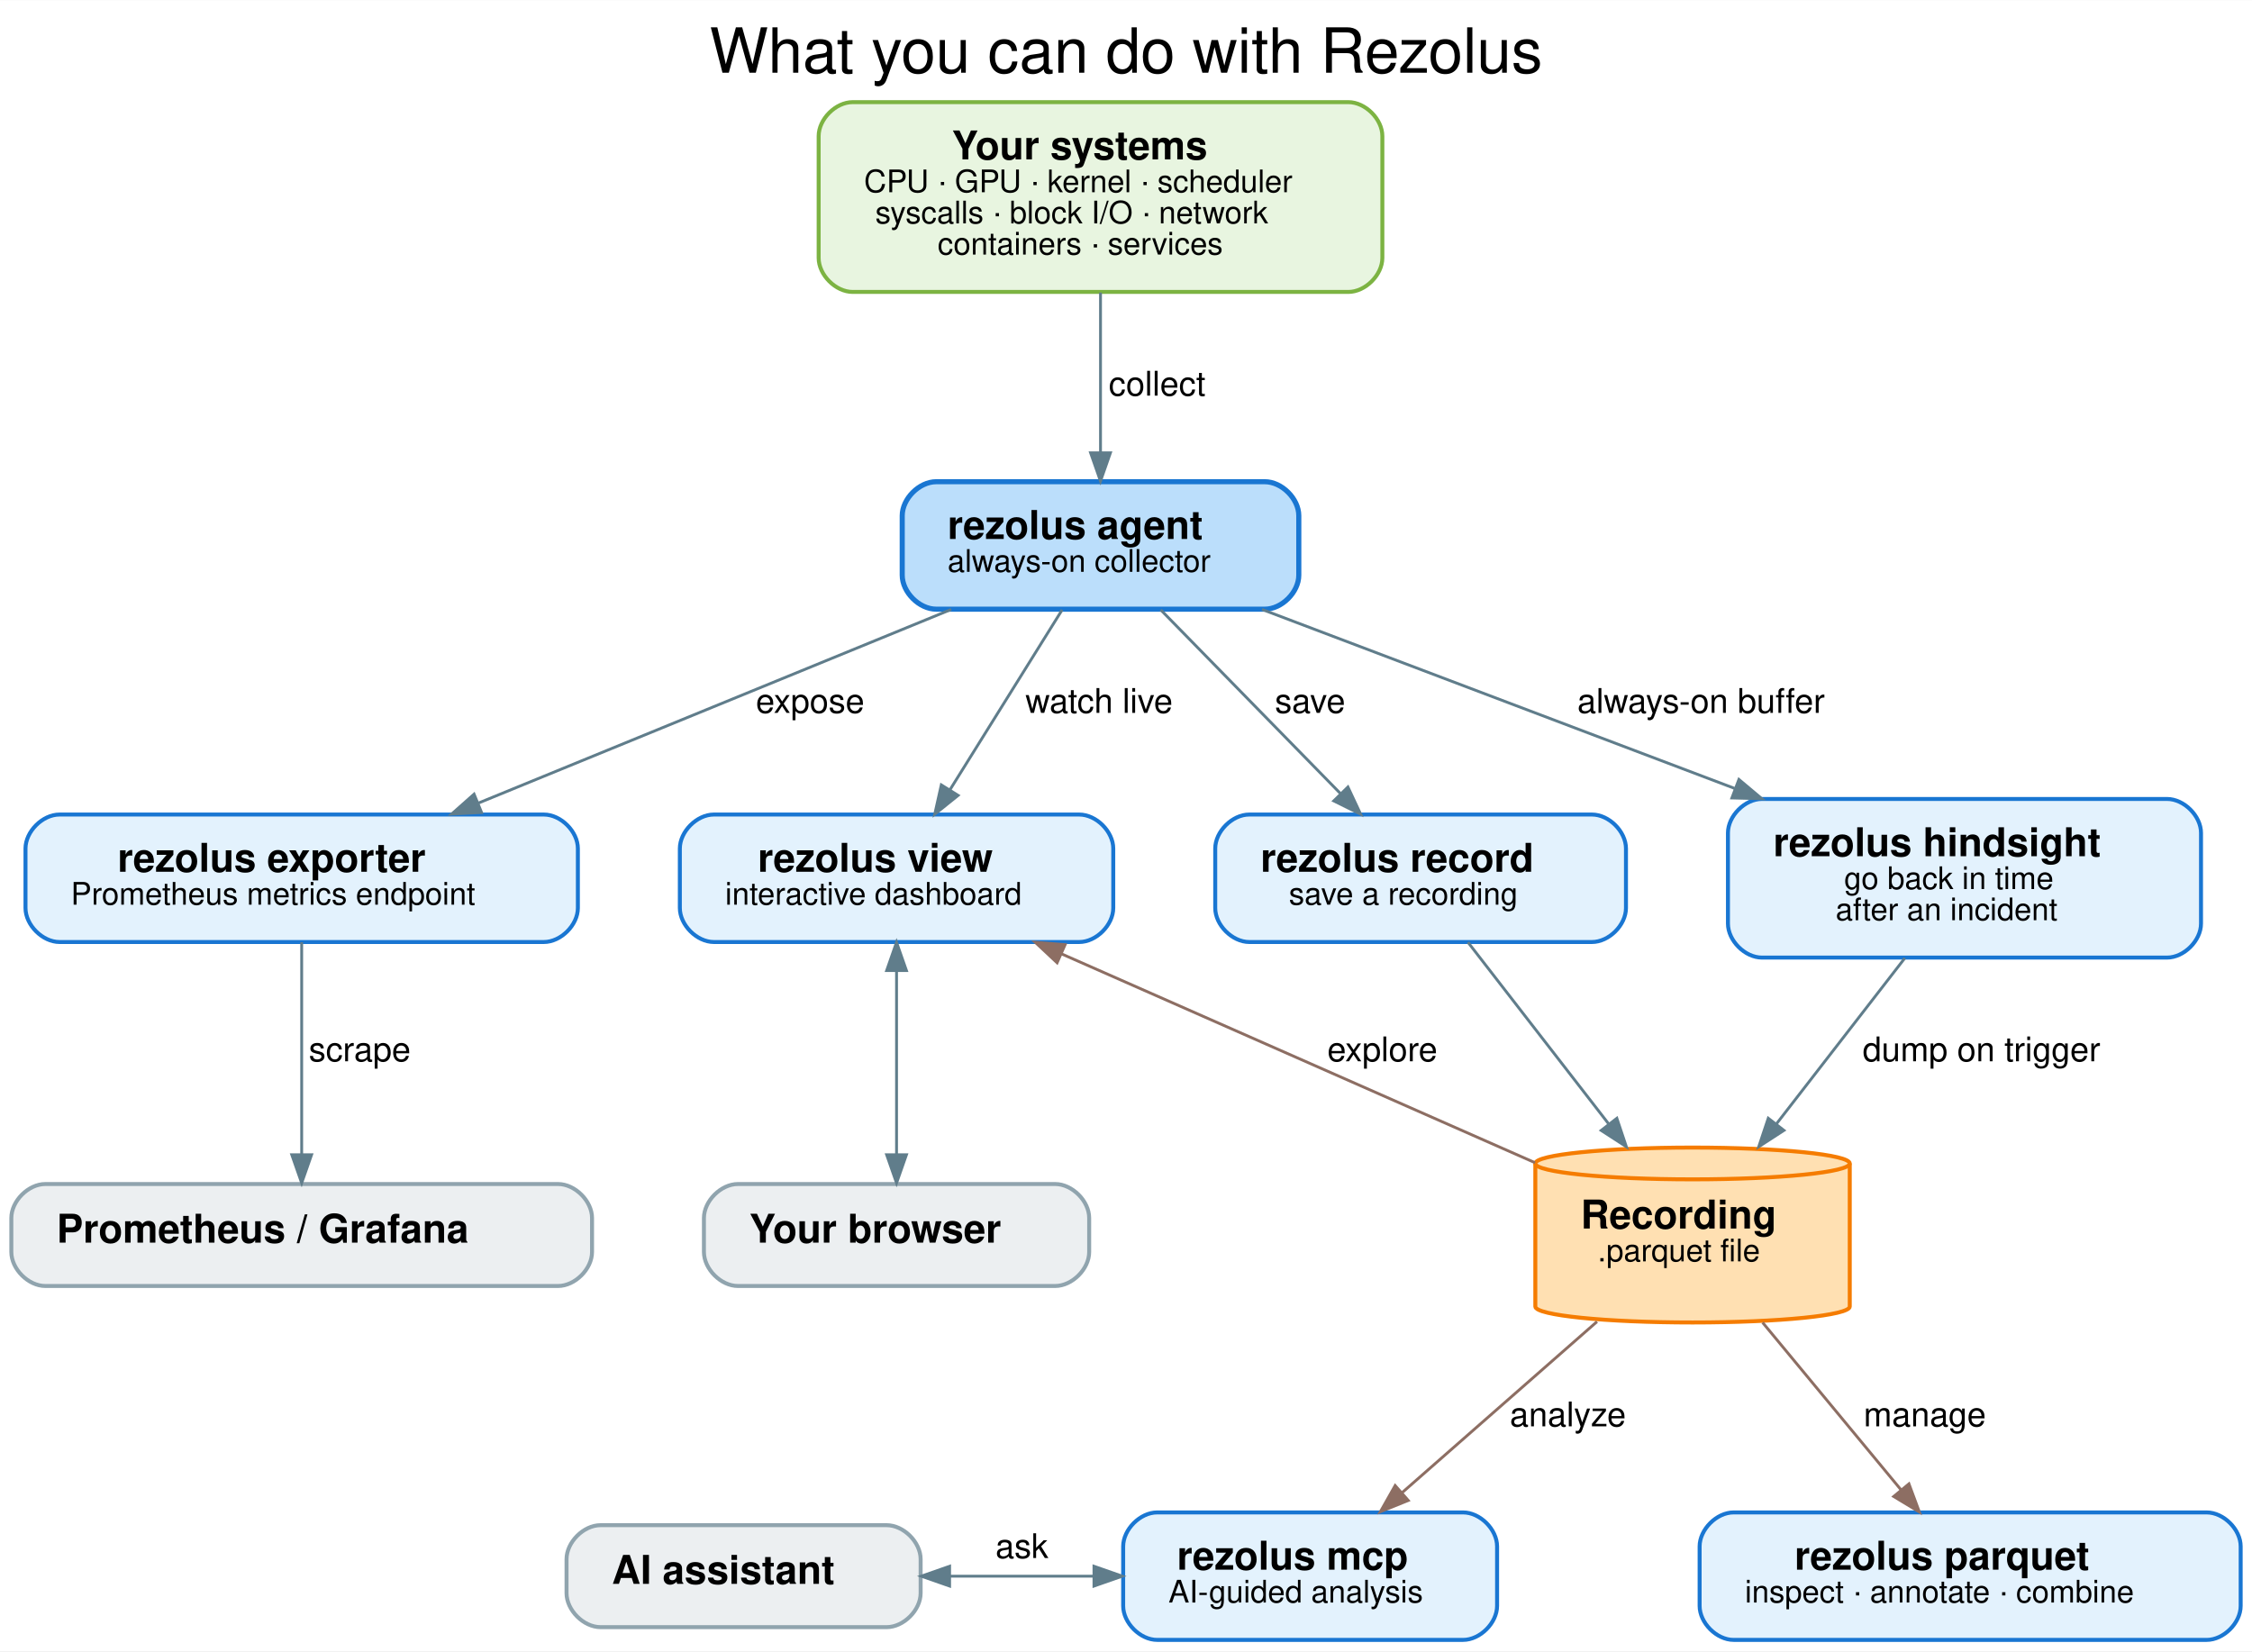
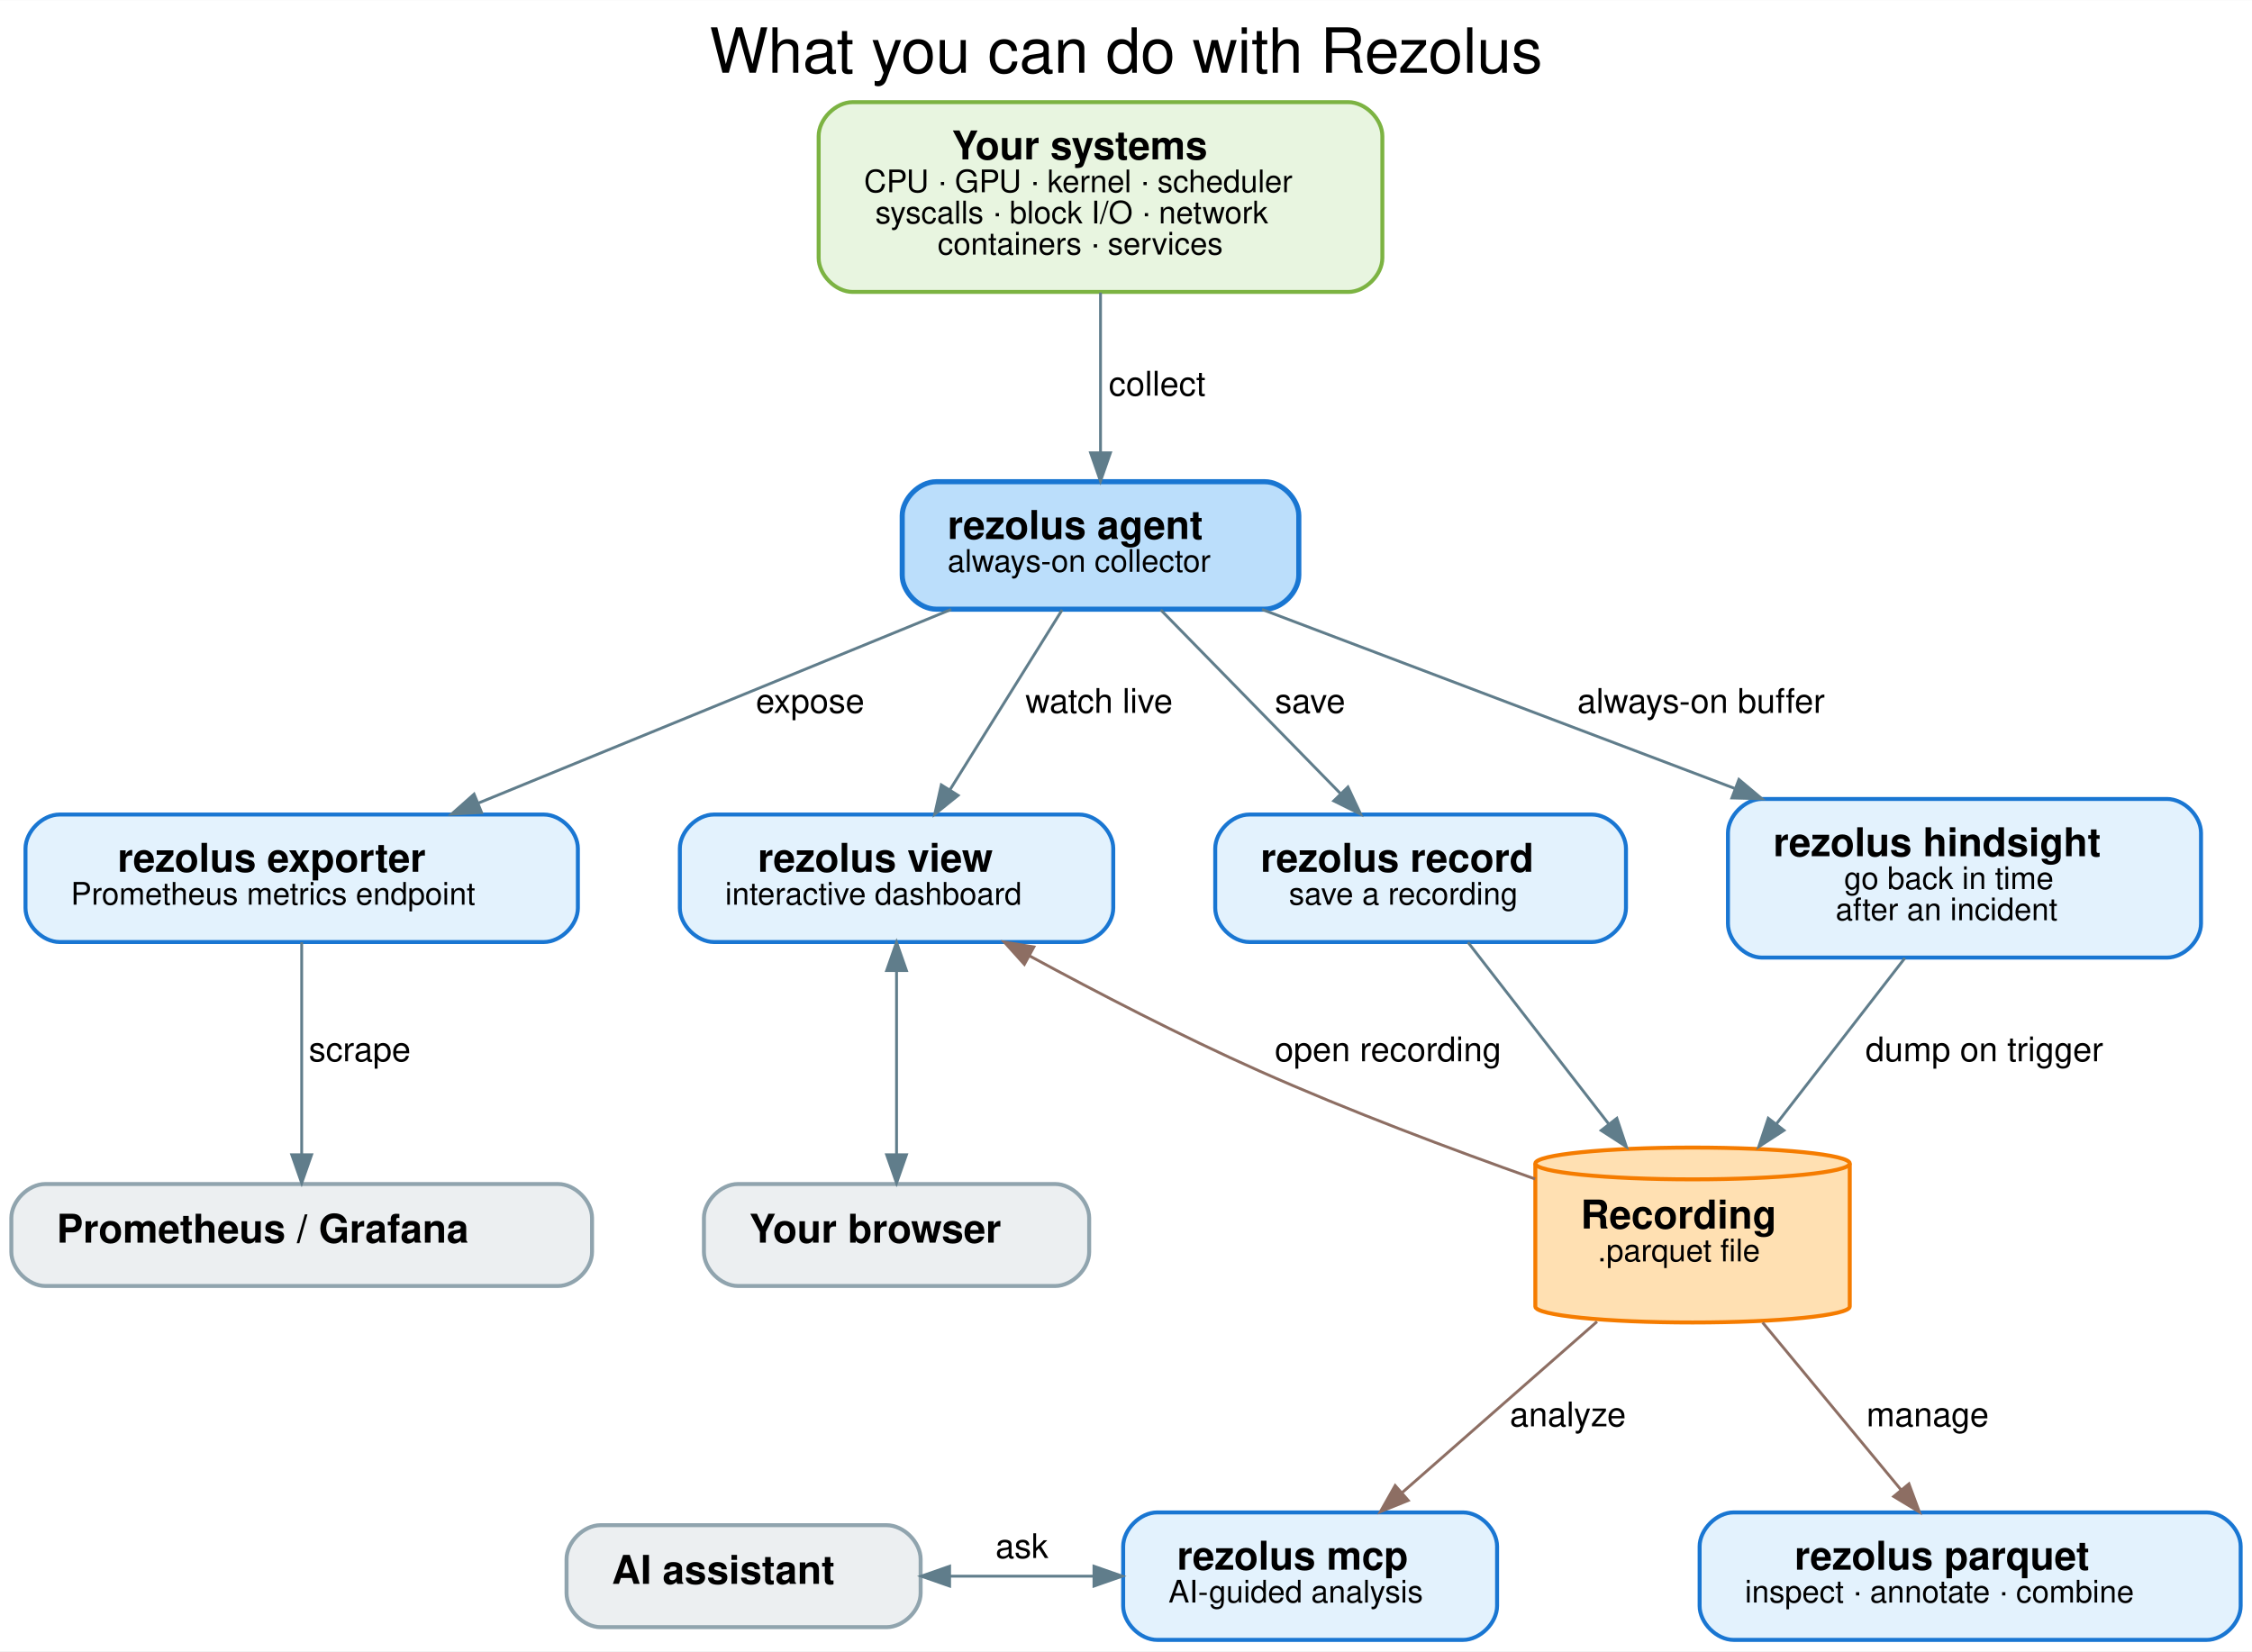
<svg xmlns="http://www.w3.org/2000/svg" width="795pt" height="583pt" viewBox="0.00 0.00 795.00 582.88">
  <g id="graph0" class="graph" transform="scale(1 1) rotate(0) translate(4 578.88)">
    <polygon fill="white" stroke="transparent" points="-4,4 -4,-578.88 791,-578.88 791,4 -4,4" />
    <text text-anchor="middle" x="393.5" y="-553.27" font-family="Helvetica,sans-Serif" font-size="22.00">What you can do with Rezolus</text>
    <g id="node1" class="node">
      <path fill="#e8f5e0" stroke="#7cb342" stroke-width="1.4" d="M472,-542.88C472,-542.88 297,-542.88 297,-542.88 291,-542.88 285,-536.88 285,-530.88 285,-530.88 285,-487.88 285,-487.88 285,-481.88 291,-475.88 297,-475.88 297,-475.88 472,-475.88 472,-475.88 478,-475.88 484,-481.88 484,-487.88 484,-487.88 484,-530.88 484,-530.88 484,-536.88 478,-542.88 472,-542.88" />
      <text text-anchor="start" x="332" y="-522.67" font-family="Helvetica,sans-Serif" font-weight="bold" font-size="14.00">Your systems</text>
      <text text-anchor="start" x="301" y="-511.07" font-family="Helvetica,sans-Serif" font-size="11.00">CPU · GPU · kernel · scheduler</text>
      <text text-anchor="start" x="305" y="-500.07" font-family="Helvetica,sans-Serif" font-size="11.00">syscalls · block I/O · network</text>
      <text text-anchor="start" x="327" y="-489.07" font-family="Helvetica,sans-Serif" font-size="11.00">containers · services</text>
    </g>
    <g id="node2" class="node">
      <path fill="#bbdefb" stroke="#1976d2" stroke-width="1.8" d="M442.5,-408.88C442.5,-408.88 326.5,-408.88 326.5,-408.88 320.5,-408.88 314.5,-402.88 314.5,-396.88 314.5,-396.88 314.5,-375.88 314.5,-375.88 314.5,-369.88 320.5,-363.88 326.5,-363.88 326.5,-363.88 442.5,-363.88 442.5,-363.88 448.5,-363.88 454.5,-369.88 454.5,-375.88 454.5,-375.88 454.5,-396.88 454.5,-396.88 454.5,-402.88 448.5,-408.88 442.5,-408.88" />
      <text text-anchor="start" x="330.5" y="-388.68" font-family="Helvetica,sans-Serif" font-weight="bold" font-size="14.00">rezolus agent</text>
      <text text-anchor="start" x="330.5" y="-377.07" font-family="Helvetica,sans-Serif" font-size="11.00">always-on collector</text>
    </g>
    <g id="edge3" class="edge">
      <path fill="none" stroke="#607d8b" d="M384.5,-475.63C384.5,-458.13 384.5,-436.67 384.5,-419.29" />
      <polygon fill="#607d8b" stroke="#607d8b" points="388,-419.07 384.5,-409.07 381,-419.07 388,-419.07" />
      <text text-anchor="middle" x="404.5" y="-439.27" font-family="Helvetica,sans-Serif" font-size="12.00">collect</text>
    </g>
    <g id="node3" class="node">
      <path fill="#e3f2fd" stroke="#1976d2" stroke-width="1.4" d="M188,-291.38C188,-291.38 17,-291.38 17,-291.38 11,-291.38 5,-285.38 5,-279.38 5,-279.38 5,-258.38 5,-258.38 5,-252.38 11,-246.38 17,-246.38 17,-246.38 188,-246.38 188,-246.38 194,-246.38 200,-252.38 200,-258.38 200,-258.38 200,-279.38 200,-279.38 200,-285.38 194,-291.38 188,-291.38" />
      <text text-anchor="start" x="37.5" y="-271.18" font-family="Helvetica,sans-Serif" font-weight="bold" font-size="14.00">rezolus exporter</text>
      <text text-anchor="start" x="21" y="-259.57" font-family="Helvetica,sans-Serif" font-size="11.00">Prometheus metrics endpoint</text>
    </g>
    <g id="edge4" class="edge">
      <path fill="none" stroke="#607d8b" d="M331.79,-363.79C284.46,-344.4 214.93,-315.92 164.86,-295.42" />
      <polygon fill="#607d8b" stroke="#607d8b" points="166.01,-292.11 155.43,-291.55 163.36,-298.58 166.01,-292.11" />
      <text text-anchor="middle" x="282" y="-327.27" font-family="Helvetica,sans-Serif" font-size="12.00">expose</text>
    </g>
    <g id="node4" class="node">
      <path fill="#e3f2fd" stroke="#1976d2" stroke-width="1.4" d="M377,-291.38C377,-291.38 248,-291.38 248,-291.38 242,-291.38 236,-285.38 236,-279.38 236,-279.38 236,-258.38 236,-258.38 236,-252.38 242,-246.38 248,-246.38 248,-246.38 377,-246.38 377,-246.38 383,-246.38 389,-252.38 389,-258.38 389,-258.38 389,-279.38 389,-279.38 389,-285.38 383,-291.38 377,-291.38" />
      <text text-anchor="start" x="263.5" y="-271.18" font-family="Helvetica,sans-Serif" font-weight="bold" font-size="14.00">rezolus view</text>
      <text text-anchor="start" x="252" y="-259.57" font-family="Helvetica,sans-Serif" font-size="11.00">interactive dashboard</text>
    </g>
    <g id="edge5" class="edge">
      <path fill="none" stroke="#607d8b" d="M370.96,-363.65C359.79,-345.74 343.84,-320.14 331.41,-300.21" />
      <polygon fill="#607d8b" stroke="#607d8b" points="334.24,-298.14 325.98,-291.5 328.3,-301.84 334.24,-298.14" />
      <text text-anchor="middle" x="384" y="-327.27" font-family="Helvetica,sans-Serif" font-size="12.00">watch live</text>
    </g>
    <g id="node5" class="node">
      <path fill="#e3f2fd" stroke="#1976d2" stroke-width="1.4" d="M558,-291.38C558,-291.38 437,-291.38 437,-291.38 431,-291.38 425,-285.38 425,-279.38 425,-279.38 425,-258.38 425,-258.38 425,-252.38 431,-246.38 437,-246.38 437,-246.38 558,-246.38 558,-246.38 564,-246.38 570,-252.38 570,-258.38 570,-258.38 570,-279.38 570,-279.38 570,-285.38 564,-291.38 558,-291.38" />
      <text text-anchor="start" x="441" y="-271.18" font-family="Helvetica,sans-Serif" font-weight="bold" font-size="14.00">rezolus record</text>
      <text text-anchor="start" x="451" y="-259.57" font-family="Helvetica,sans-Serif" font-size="11.00">save a recording</text>
    </g>
    <g id="edge6" class="edge">
      <path fill="none" stroke="#607d8b" d="M405.75,-363.65C423.67,-345.34 449.45,-318.98 469.13,-298.87" />
      <polygon fill="#607d8b" stroke="#607d8b" points="471.85,-301.1 476.34,-291.5 466.85,-296.2 471.85,-301.1" />
      <text text-anchor="middle" x="458.5" y="-327.27" font-family="Helvetica,sans-Serif" font-size="12.00">save</text>
    </g>
    <g id="node6" class="node">
      <path fill="#e3f2fd" stroke="#1976d2" stroke-width="1.4" d="M761,-296.88C761,-296.88 618,-296.88 618,-296.88 612,-296.88 606,-290.88 606,-284.88 606,-284.88 606,-252.88 606,-252.88 606,-246.88 612,-240.88 618,-240.88 618,-240.88 761,-240.88 761,-240.88 767,-240.88 773,-246.88 773,-252.88 773,-252.88 773,-284.88 773,-284.88 773,-290.88 767,-296.88 761,-296.88" />
      <text text-anchor="start" x="622" y="-276.68" font-family="Helvetica,sans-Serif" font-weight="bold" font-size="14.00">rezolus hindsight</text>
      <text text-anchor="start" x="647" y="-265.07" font-family="Helvetica,sans-Serif" font-size="11.00">go back in time</text>
      <text text-anchor="start" x="644" y="-254.07" font-family="Helvetica,sans-Serif" font-size="11.00">after an incident</text>
    </g>
    <g id="edge7" class="edge">
      <path fill="none" stroke="#607d8b" d="M441.51,-363.79C488.5,-345.99 555.73,-320.53 608.34,-300.61" />
      <polygon fill="#607d8b" stroke="#607d8b" points="609.87,-303.77 617.98,-296.96 607.39,-297.23 609.87,-303.77" />
      <text text-anchor="middle" x="596.5" y="-327.27" font-family="Helvetica,sans-Serif" font-size="12.00">always-on buffer</text>
    </g>
    <g id="node10" class="node">
      <path fill="#eceff1" stroke="#90a4ae" stroke-width="1.4" d="M193,-160.94C193,-160.94 12,-160.94 12,-160.94 6,-160.94 0,-154.94 0,-148.94 0,-148.94 0,-136.94 0,-136.94 0,-130.94 6,-124.94 12,-124.94 12,-124.94 193,-124.94 193,-124.94 199,-124.94 205,-130.94 205,-136.94 205,-136.94 205,-148.94 205,-148.94 205,-154.94 199,-160.94 193,-160.94" />
      <text text-anchor="start" x="16" y="-140.24" font-family="Helvetica,sans-Serif" font-weight="bold" font-size="14.00">Prometheus / Grafana</text>
    </g>
    <g id="edge8" class="edge">
      <path fill="none" stroke="#607d8b" d="M102.5,-246.29C102.5,-225.55 102.5,-194.12 102.5,-171.56" />
      <polygon fill="#607d8b" stroke="#607d8b" points="106,-171.28 102.5,-161.28 99,-171.28 106,-171.28" />
      <text text-anchor="middle" x="123" y="-204.28" font-family="Helvetica,sans-Serif" font-size="12.00">scrape</text>
    </g>
    <g id="node11" class="node">
      <path fill="#eceff1" stroke="#90a4ae" stroke-width="1.4" d="M368.5,-160.94C368.5,-160.94 256.5,-160.94 256.5,-160.94 250.5,-160.94 244.5,-154.94 244.5,-148.94 244.5,-148.94 244.5,-136.94 244.5,-136.94 244.5,-130.94 250.5,-124.94 256.5,-124.94 256.5,-124.94 368.5,-124.94 368.5,-124.94 374.5,-124.94 380.5,-130.94 380.5,-136.94 380.5,-136.94 380.5,-148.94 380.5,-148.94 380.5,-154.94 374.5,-160.94 368.5,-160.94" />
      <text text-anchor="start" x="260.5" y="-140.24" font-family="Helvetica,sans-Serif" font-weight="bold" font-size="14.00">Your browser</text>
    </g>
    <g id="edge14" class="edge">
      <path fill="none" stroke="#607d8b" d="M312.5,-235.98C312.5,-216 312.5,-190.51 312.5,-171.42" />
      <polygon fill="#607d8b" stroke="#607d8b" points="309,-236.29 312.5,-246.29 316,-236.29 309,-236.29" />
      <polygon fill="#607d8b" stroke="#607d8b" points="316,-171.28 312.5,-161.28 309,-171.28 316,-171.28" />
    </g>
    <g id="node9" class="node">
      <path fill="#ffe0b2" stroke="#f57c00" stroke-width="1.4" d="M649,-168.2C649,-171.3 624.12,-173.81 593.5,-173.81 562.88,-173.81 538,-171.3 538,-168.2 538,-168.2 538,-117.68 538,-117.68 538,-114.58 562.88,-112.06 593.5,-112.06 624.12,-112.06 649,-114.58 649,-117.68 649,-117.68 649,-168.2 649,-168.2" />
      <path fill="none" stroke="#f57c00" stroke-width="1.4" d="M649,-168.2C649,-165.1 624.12,-162.59 593.5,-162.59 562.88,-162.59 538,-165.1 538,-168.2" />
      <text text-anchor="start" x="554" y="-145.24" font-family="Helvetica,sans-Serif" font-weight="bold" font-size="14.00">Recording</text>
      <text text-anchor="start" x="560" y="-133.64" font-family="Helvetica,sans-Serif" font-size="11.00">.parquet file</text>
    </g>
    <g id="edge9" class="edge">
      <path fill="none" stroke="#607d8b" d="M514.22,-246.29C527.88,-228.65 547.52,-203.29 563.84,-182.23" />
      <polygon fill="#607d8b" stroke="#607d8b" points="566.78,-184.15 570.14,-174.1 561.25,-179.86 566.78,-184.15" />
    </g>
    <g id="edge10" class="edge">
      <path fill="none" stroke="#607d8b" d="M668.43,-240.68C655.16,-223.54 637.83,-201.17 623.18,-182.26" />
      <polygon fill="#607d8b" stroke="#607d8b" points="625.77,-179.88 616.87,-174.11 620.23,-184.16 625.77,-179.88" />
-       <text text-anchor="middle" x="695.5" y="-204.28" font-family="Helvetica,sans-Serif" font-size="12.00">dump on trigger</text>
+       <text text-anchor="middle" x="696.5" y="-204.28" font-family="Helvetica,sans-Serif" font-size="12.00">dump on trigger</text>
    </g>
    <g id="node7" class="node">
      <path fill="#e3f2fd" stroke="#1976d2" stroke-width="1.4" d="M512.5,-45C512.5,-45 404.5,-45 404.5,-45 398.5,-45 392.5,-39 392.5,-33 392.5,-33 392.5,-12 392.5,-12 392.5,-6 398.5,0 404.5,0 404.5,0 512.5,0 512.5,0 518.5,0 524.5,-6 524.5,-12 524.5,-12 524.5,-33 524.5,-33 524.5,-39 518.5,-45 512.5,-45" />
      <text text-anchor="start" x="411.5" y="-24.8" font-family="Helvetica,sans-Serif" font-weight="bold" font-size="14.00">rezolus mcp</text>
      <text text-anchor="start" x="408.5" y="-13.2" font-family="Helvetica,sans-Serif" font-size="11.00">AI-guided analysis</text>
    </g>
    <g id="node8" class="node">
      <path fill="#e3f2fd" stroke="#1976d2" stroke-width="1.4" d="M775,-45C775,-45 608,-45 608,-45 602,-45 596,-39 596,-33 596,-33 596,-12 596,-12 596,-6 602,0 608,0 608,0 775,0 775,0 781,0 787,-6 787,-12 787,-12 787,-33 787,-33 787,-39 781,-45 775,-45" />
      <text text-anchor="start" x="629.5" y="-24.8" font-family="Helvetica,sans-Serif" font-weight="bold" font-size="14.00">rezolus parquet</text>
      <text text-anchor="start" x="612" y="-13.2" font-family="Helvetica,sans-Serif" font-size="11.00">inspect · annotate · combine</text>
    </g>
    <g id="node12" class="node">
      <path fill="#eceff1" stroke="#90a4ae" stroke-width="1.4" d="M309,-40.5C309,-40.5 208,-40.5 208,-40.5 202,-40.5 196,-34.5 196,-28.5 196,-28.5 196,-16.5 196,-16.5 196,-10.5 202,-4.5 208,-4.5 208,-4.5 309,-4.5 309,-4.5 315,-4.5 321,-10.5 321,-16.5 321,-16.5 321,-28.5 321,-28.5 321,-34.5 315,-40.5 309,-40.5" />
      <text text-anchor="start" x="212" y="-19.8" font-family="Helvetica,sans-Serif" font-weight="bold" font-size="14.00">AI assistant</text>
    </g>
    <g id="edge15" class="edge">
      <path fill="none" stroke="#607d8b" d="M381.99,-22.5C365.41,-22.5 347.91,-22.5 331.46,-22.5" />
      <polygon fill="#607d8b" stroke="#607d8b" points="382.19,-26 392.19,-22.5 382.19,-19 382.19,-26" />
      <polygon fill="#607d8b" stroke="#607d8b" points="331.23,-19 321.23,-22.5 331.23,-26 331.23,-19" />
      <text text-anchor="middle" x="356.75" y="-28.9" font-family="Helvetica,sans-Serif" font-size="12.00">ask</text>
    </g>
    <g id="edge11" class="edge">
-       <path fill="none" stroke="#8d6e63" d="M537.89,-168.47C489.54,-189.79 419.75,-220.57 370.67,-242.22" />
-       <polygon fill="#8d6e63" stroke="#8d6e63" points="369.18,-239.05 361.45,-246.29 372.01,-245.45 369.18,-239.05" />
-       <text text-anchor="middle" x="484" y="-204.28" font-family="Helvetica,sans-Serif" font-size="12.00">explore</text>
+       <path fill="none" stroke="#8d6e63" d="M537.94,-162.71C508.61,-173.1 472.21,-186.74 440.5,-200.88 413.07,-213.1 383.31,-228.54 359.39,-241.52" />
+       <polygon fill="#8d6e63" stroke="#8d6e63" points="357.62,-238.49 350.53,-246.36 360.98,-244.64 357.62,-238.49" />
+       <text text-anchor="middle" x="486" y="-204.28" font-family="Helvetica,sans-Serif" font-size="12.00">open recording</text>
    </g>
    <g id="edge12" class="edge">
      <path fill="none" stroke="#8d6e63" d="M559.78,-112.36C538.73,-93.89 511.77,-70.24 490.96,-51.98" />
      <polygon fill="#8d6e63" stroke="#8d6e63" points="493.14,-49.23 483.31,-45.27 488.52,-54.49 493.14,-49.23" />
      <text text-anchor="middle" x="549.5" y="-75.4" font-family="Helvetica,sans-Serif" font-size="12.00">analyze</text>
    </g>
    <g id="edge13" class="edge">
      <path fill="none" stroke="#8d6e63" d="M618.23,-112.05C633.18,-93.99 652.16,-71.05 667.05,-53.04" />
      <polygon fill="#8d6e63" stroke="#8d6e63" points="669.9,-55.09 673.58,-45.15 664.51,-50.63 669.9,-55.09" />
-       <text text-anchor="middle" x="675.5" y="-75.4" font-family="Helvetica,sans-Serif" font-size="12.00">manage</text>
+       <text text-anchor="middle" x="676.5" y="-75.4" font-family="Helvetica,sans-Serif" font-size="12.00">manage</text>
    </g>
  </g>
</svg>
